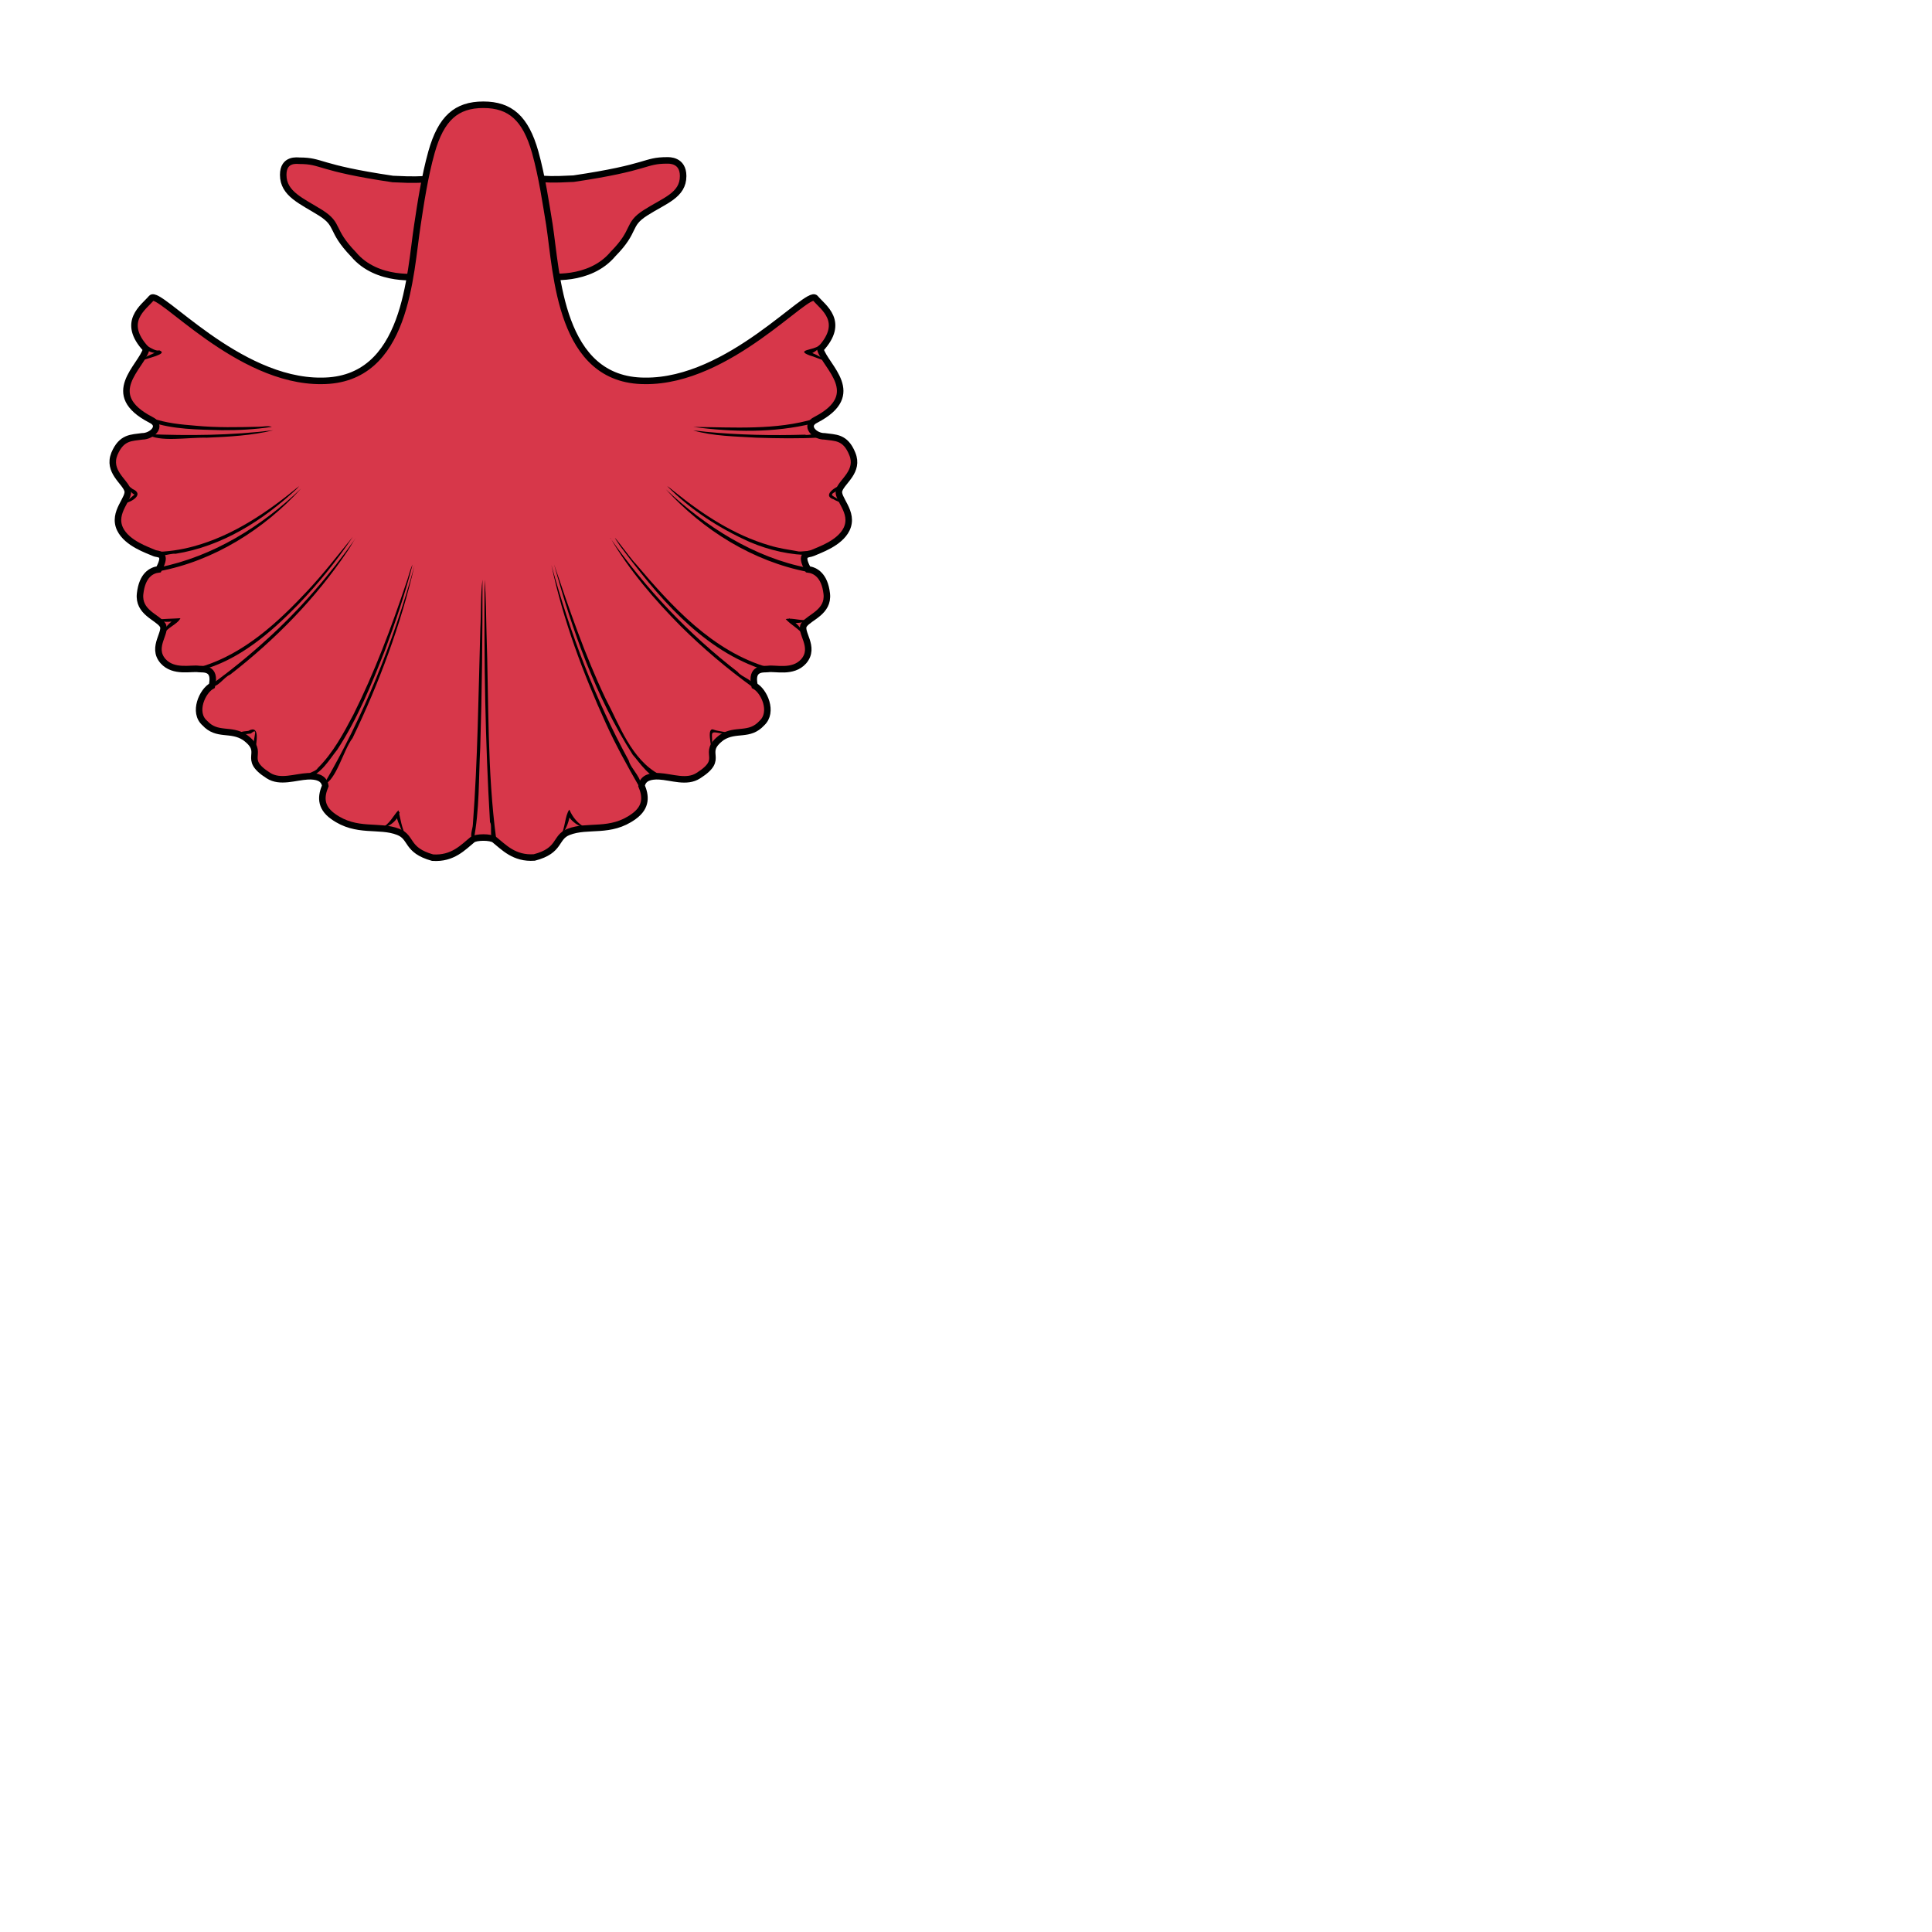
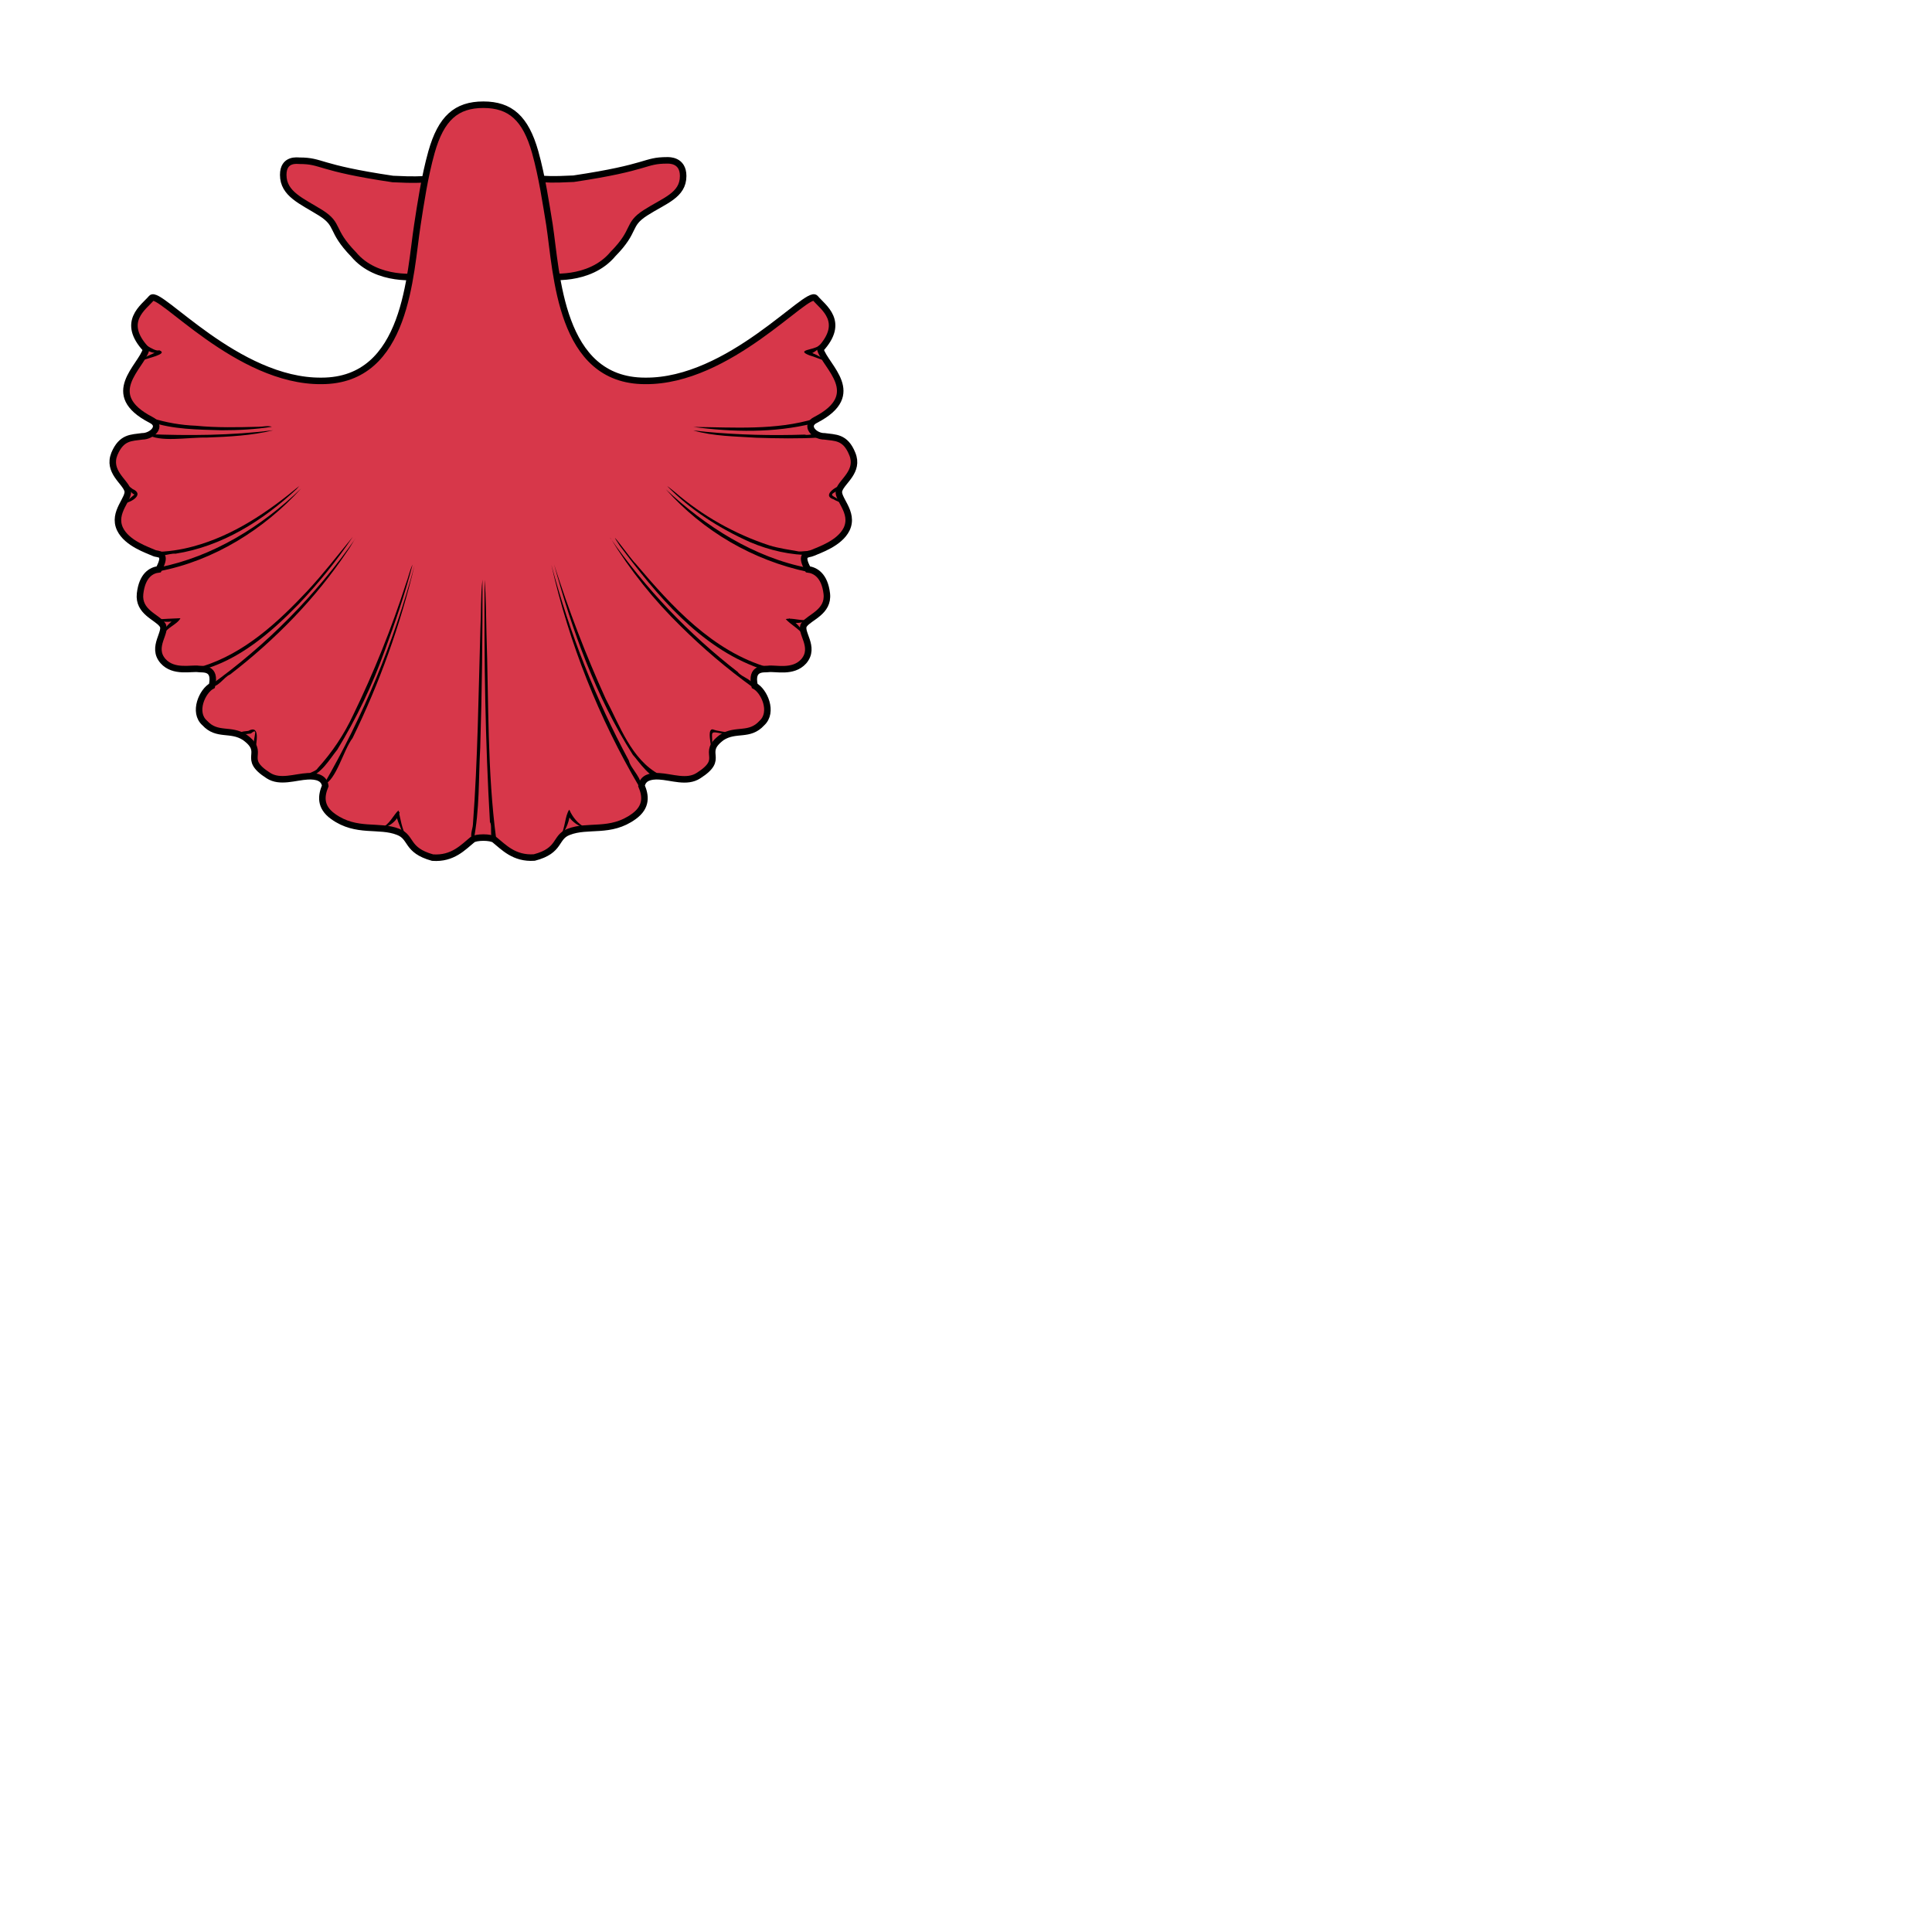
<svg xmlns="http://www.w3.org/2000/svg" width="800" height="800" fill="#d7374a" stroke="#000" viewBox="50 50 200 200">
-   <g id="escallop" stroke-width=".375" transform="matrix(1.8,0,0,1.8,-39.5,-113)">
-     <path d="M81.19 106.45s2.42.35 3.79-1.29c1.36-1.38.77-1.67 1.87-2.37 1.09-.7 2.16-1 2.16-2.11 0-.94-.82-.9-.92-.9-1.35 0-.99.4-5.38 1.05-1.37.07-1.4.03-2.17 0M74.49 100.86c-.76.01-.8.06-2.18-.01-4.39-.65-4.02-1.05-5.37-1.05-.1 0-.93-.14-.93.81 0 1.1 1.06 1.5 2.16 2.19 1.1.7.52.97 1.88 2.38 1.36 1.63 3.79 1.28 3.79 1.28" />
-     <path d="M78.16 138.85c.53.42 1.13 1.1 2.29 1.02 1.54-.4 1.17-1.16 1.97-1.47 1.12-.44 2.4.09 3.75-.89.78-.56.68-1.21.45-1.76.08-.46.5-.57 1-.55.74.04 1.6.4 2.27-.04 1.61-1.02.08-1.26 1.35-2.2.81-.52 1.58-.03 2.3-.82.68-.63.13-1.85-.42-2.14-.25-1.09.54-.94.77-.97.41-.07 1.43.25 2.05-.44.72-.83-.28-1.7.03-2.11.3-.43 1.42-.72 1.3-1.78-.12-1.06-.66-1.35-1.08-1.4-.54-.97.05-.84.26-.94.37-.17 1.56-.55 1.96-1.37.48-1-.62-1.79-.42-2.26.17-.5 1.16-1.07.75-2.07-.4-1-.99-.92-1.6-1.01-.58.01-1.18-.62-.5-.95 2.83-1.47.55-3.05.26-4.06 1.47-1.59.15-2.41-.29-2.94-.44-.52-4.95 4.81-9.79 4.76-4.92 0-5.07-6.18-5.5-8.98-.2-1.2-.42-2.75-.82-4.18-.55-1.94-1.43-2.72-2.98-2.72-1.56 0-2.43.78-2.98 2.72-.4 1.43-.63 2.99-.81 4.18-.44 2.8-.58 8.98-5.52 8.98-4.83.05-9.35-5.28-9.78-4.76-.44.53-1.77 1.36-.3 2.94-.28 1.02-2.57 2.59.27 4.06.69.33.08.95-.5.95-.61.09-1.19.03-1.6 1.01-.4 1 .59 1.58.75 2.07.19.47-.9 1.27-.42 2.26.4.82 1.58 1.2 1.96 1.37.2.1.8-.05.26.94-.42.05-.95.33-1.07 1.4-.12 1.06.98 1.35 1.28 1.78.32.4-.68 1.28.04 2.1.61.68 1.64.38 2.05.45.23.03 1.01-.12.76.97-.55.29-1.11 1.53-.41 2.14.71.77 1.48.29 2.3.82 1.28.93-.25 1.18 1.36 2.2.67.43 1.53.08 2.27.04.5-.02.93.09 1 .55-.23.55-.34 1.2.45 1.76 1.35.97 2.65.45 3.75.89.8.31.43 1.05 1.97 1.48 1.16.08 1.76-.6 2.29-1.03.2-.17 1.06-.17 1.27 0z" />
+   <g id="escallop" stroke-width=".375">
+     <path stroke-width=".675" d="M106.64 78.61s4.36.63 6.82-2.32c2.45-2.49 1.39-3 3.37-4.27 1.96-1.26 3.89-1.8 3.89-3.8 0-1.69-1.48-1.62-1.66-1.62-2.43 0-1.78.72-9.68 1.9-2.47.12-2.52.05-3.9 0m-10.9.05c-1.37.02-1.44.1-3.92-.02-7.9-1.17-7.24-1.89-9.67-1.89-.18 0-1.67-.25-1.67 1.46 0 1.98 1.9 2.7 3.89 3.94 1.98 1.26.93 1.75 3.38 4.28 2.45 2.94 6.82 2.3 6.82 2.3" />
+     <path stroke-width=".675" d="M101.19 136.93c.95.76 2.03 1.98 4.12 1.84 2.77-.72 2.1-2.1 3.55-2.65 2.01-.8 4.32.16 6.75-1.6 1.4-1.01 1.22-2.18.8-3.17.15-.83.9-1.03 1.8-.99 1.34.07 2.89.72 4.1-.07 2.89-1.84.14-2.27 2.42-3.96 1.46-.94 2.85-.06 4.14-1.48 1.23-1.13.24-3.33-.75-3.85-.45-1.96.97-1.7 1.38-1.75.74-.12 2.58.45 3.7-.79 1.29-1.5-.51-3.06.05-3.8.54-.77 2.55-1.3 2.34-3.2-.22-1.9-1.2-2.43-1.95-2.52-.97-1.75.1-1.51.47-1.7.67-.3 2.8-.98 3.53-2.46.86-1.8-1.12-3.22-.76-4.07.3-.9 2.09-1.92 1.35-3.72-.72-1.8-1.78-1.66-2.88-1.82-1.04.02-2.12-1.12-.9-1.71 5.1-2.65 1-5.49.47-7.3 2.65-2.87.27-4.35-.52-5.3-.8-.94-8.91 8.66-17.62 8.57-8.86 0-9.13-11.13-9.9-16.17-.36-2.16-.76-4.95-1.48-7.52-.99-3.5-2.57-4.9-5.36-4.9-2.81 0-4.38 1.4-5.37 4.9-.72 2.57-1.13 5.38-1.46 7.52-.79 5.04-1.04 16.17-9.93 16.17-8.7.09-16.83-9.5-17.6-8.57-.8.95-3.2 2.45-.55 5.3-.5 1.83-4.62 4.65.49 7.3 1.24.6.14 1.71-.9 1.71-1.1.16-2.14.05-2.88 1.82-.72 1.8 1.06 2.84 1.35 3.72.34.85-1.62 2.29-.76 4.07.72 1.48 2.85 2.16 3.53 2.47.36.18 1.44-.1.47 1.69-.76.09-1.71.6-1.93 2.52-.21 1.9 1.77 2.43 2.3 3.2.58.72-1.22 2.3.08 3.78 1.1 1.23 2.95.69 3.69.81.41.06 1.82-.21 1.37 1.75-1 .52-2 2.75-.74 3.85 1.28 1.39 2.66.52 4.14 1.48 2.3 1.67-.45 2.12 2.45 3.96 1.2.77 2.75.14 4.08.07.9-.04 1.68.16 1.8.99-.41.99-.6 2.16.81 3.17 2.43 1.74 4.77.8 6.75 1.6 1.44.56.78 1.89 3.55 2.66 2.09.15 3.17-1.08 4.12-1.85.36-.3 1.91-.3 2.29 0z" />
    <g fill="#000" stroke="none">
-       <path d="m73.56 123.08c-1.208 4.404-2.926 8.673-5.23 12.62 0.744-0.28 1.119-1.973 1.67-2.7 1.527-3.16 2.787-6.554 3.56-9.92zm-14.7 0.33c3.16-0.591 6.053-2.414 8.18-4.76-2.275 2.176-5.063 3.918-8.18 4.54v0.22zm37.08 3.68c-0.096-0.436-0.473-0.756-0.84-0.98-0.113 0.397 0.904 0.303 1.15 0.07-0.41 0.127-0.953-0.119-1.34-0.02 0.294 0.335 0.756 0.547 1.03 0.93zm2.2-7.59c-0.189-0.387-0.88-0.404-0.409-0.641 1.119-0.87-1.049 0.096-0.071 0.411 0.15 0.098 0.325 0.142 0.48 0.23zm-7.51 14.21c0.193-1.05-0.333-1.168 0.78-0.93 0.667-0.078-0.406-0.157-0.61-0.25-0.494-0.227-0.117 1.036-0.17 1.18zm-8.67 4.95c0.338-0.411 0.529-0.929 0.56-1.46-0.463 0.177 0.446 0.971 0.88 0.95-0.443-0.206-0.753-0.613-0.935-1.033-0.259 0.348-0.232 1.069-0.5 1.526zm15.2-27.37c-0.177-0.261-1.386-0.737-0.96-0.4 0.344 0.139 1.249-0.937 0.61-0.45-0.281 0.251-1.353 0.235-0.54 0.55 0.296 0.079 0.618 0.244 0.89 0.3zm-0.56 3.34c-2.256 0.686-4.708 0.494-7 0.48 2.271 0.303 4.634 0.347 6.871-0.201 0.208-0.064 0.232-0.051 0.129-0.279zm-0.4 8.59c-3.118-0.593-5.912-2.398-8.18-4.52 2.147 2.359 5.016 4.147 8.17 4.75 0.003-0.077 0.007-0.153 0.01-0.23zm-2.3 5.72c-3.203-0.93-5.551-3.521-7.638-5.986-0.156-0.109-1.811-2.385-0.893-1.023 2.122 2.839 4.567 5.832 8.011 7.059 0.287-0.073 0.522 0.37 0.52-0.05zm-6.25 6.16c-1.631-0.874-2.283-2.821-3.103-4.373-1.181-2.476-2.087-5.132-2.957-7.707 1.044 3.812 2.393 7.605 4.525 10.948 0.271 0.279 1.199 1.68 1.535 1.132zm-9.39 3.71c-0.524-3.912-0.425-7.887-0.557-11.832-0.032-1.02-0.02-2.093-0.113-3.078-0.035 4.647 0.037 9.303 0.313 13.942 0.162 0.174-0.117 1.275 0.357 0.968zm-19.16-11.72c0.201-0.449 0.806-0.597 1-0.98-0.311 0.024-1.23 0.043-1.26 0.08 0.278 0.282 1.513 0.019 0.95-0.04-0.312 0.219-0.68 0.532-0.69 0.94zm-2.2-7.59c0.411-0.081 1.129-0.524 0.45-0.82-0.829-0.666 0.108 0.529 0.15 0.28-0.196 0.183-0.428 0.337-0.6 0.54zm7.51 14.21c0.049-0.44 0.293-1.502-0.41-1.12-0.85 0.067-0.561 0.271 0.15 0.15 0.556-0.465-0.051 0.49 0.26 0.97zm8.67 4.95c-0.251-0.466-0.333-1.02-0.441-1.507-0.289 0.282-0.513 0.836-0.999 1.017 0.433-0.018 0.978-0.432 1.07-0.92-0.412 4e-3 -5e-3 0.755 0.101 1.037 0.072 0.139 0.142 0.274 0.269 0.373zm-15.2-27.36c0.251-0.142 1.578-0.383 1-0.597-0.314 0.13-1.254-0.739-0.784-0.167 0.19 0.519 1.332 0.231 0.534 0.304-0.248 0.131-0.585 0.214-0.75 0.46zm7.56 4c-2.413 0.298-4.854 0.321-7.28 0.22 0.75 0.492 2.33 0.18 3.462 0.208 1.28-0.056 2.57-0.121 3.818-0.428z" />
-       <path d="m66.94 118.5c-1.812 1.492-3.802 2.861-6.095 3.481-0.735 0.199-1.494 0.309-2.255 0.319 0.057 0.454 0.882 0.054 1.224 0.104 2.659-0.417 5.032-1.909 6.966-3.728 0.055-0.057 0.108-0.115 0.159-0.176zm3.25 2.99c-1.503 2.125-3.207 4.112-5.142 5.856-1.017 0.93-2.09 1.799-3.208 2.604 0.315 0.3 0.76-0.469 1.112-0.591 2.59-2.007 4.921-4.38 6.751-7.104 0.174-0.246 0.308-0.529 0.487-0.764z" />
-       <path d="m67.44 135.29c0.778-0.254 1.195-1.016 1.677-1.618 1.16-1.77 1.966-3.741 2.738-5.703 0.604-1.625 1.169-3.268 1.595-4.95-0.168 0.347-0.238 0.742-0.378 1.105-0.861 2.565-1.815 5.109-3.027 7.531-0.576 1.09-1.168 2.205-2.053 3.079-0.134 0.246-0.72 0.242-0.552 0.554z" />
-       <path d="m76.96 138.88c0.347-1.75 0.284-3.544 0.381-5.317 0.099-3.223 0.137-6.448 0.129-9.673-0.115 0.936-0.074 1.884-0.124 2.826-0.108 3.755-0.148 7.517-0.429 11.263-0.007 0.254-0.237 0.746 0.043 0.901z" />
-       <path d="m61.17 129.13c2.282-0.579 4.118-2.184 5.725-3.829 1.147-1.197 2.192-2.493 3.115-3.871-0.857 1.055-1.693 2.13-2.624 3.123-1.684 1.799-3.592 3.556-5.988 4.316-0.214 0.047-0.292 0.035-0.228 0.261z" />
-       <path d="m58.36 114.81c1.323 0.453 2.74 0.449 4.122 0.486 0.961 7e-3 1.925-0.045 2.876-0.191-0.242-0.083-0.506-3e-3 -0.756-6e-3 -1.205 0.029-2.414 0.056-3.616-0.059-0.855-0.069-1.723-0.149-2.536-0.441-0.03 0.07-0.06 0.14-0.09 0.21z" />
-       <path d="m84.83 121.5c1.099 1.874 2.526 3.538 4.05 5.078 1.283 1.272 2.67 2.444 4.133 3.5 0.276-0.329-0.672-0.581-0.861-0.876-2.826-2.183-5.307-4.805-7.353-7.731l0.013 0.019 0.017 0.011z" />
-       <path d="m81.44 123.08c0.673 3.144 1.804 6.176 3.135 9.096 0.567 1.248 1.234 2.446 1.915 3.634 0.301-0.386-0.497-1.032-0.608-1.514-1.933-3.543-3.381-7.336-4.442-11.226z" />
-       <path d="m88.09 118.51c1.351 1.375 3.002 2.432 4.756 3.219 1.131 0.479 2.354 0.758 3.584 0.752-0.058-0.364-0.519-0.177-0.773-0.21-0.564-0.101-1.141-0.179-1.692-0.351-2.019-0.591-3.808-1.763-5.433-3.072-0.131-0.1-0.372-0.303-0.442-0.337z" />
-       <path d="m89.59 115.31c1.18 0.336 2.419 0.341 3.635 0.417 1.211 0.04 2.425 0.059 3.635-7e-3 0.038-0.418-0.598-0.072-0.848-0.166-1.894 0.054-3.793 0.019-5.679-0.164-0.233-0.023-0.58-0.072-0.742-0.08z" />
+       <path d="M73.56 123.08a52.6 52.6 0 01-5.23 12.62c.74-.28 1.12-1.97 1.67-2.7a47.64 47.64 0 003.56-9.92zm-14.7.33c3.16-.6 6.05-2.41 8.18-4.76-2.27 2.18-5.06 3.92-8.18 4.54v.22zm37.08 3.68c-.1-.44-.47-.76-.84-.98-.11.4.9.3 1.15.07-.41.13-.95-.12-1.34-.02.3.33.76.55 1.03.93zm2.2-7.59c-.19-.39-.88-.4-.4-.64 1.11-.87-1.06.1-.08.41.15.1.32.14.48.23zm-7.51 14.21c.2-1.05-.33-1.17.78-.93.67-.08-.4-.16-.61-.25-.5-.23-.12 1.04-.17 1.18zm-8.67 4.95c.34-.41.53-.93.56-1.46-.46.18.45.97.88.95-.44-.2-.75-.61-.94-1.03-.25.35-.23 1.07-.5 1.52zm15.2-27.37c-.18-.26-1.39-.74-.96-.4.34.14 1.25-.94.61-.45-.28.25-1.35.23-.54.55.3.08.62.24.89.3zm-.56 3.34c-2.26.69-4.7.5-7 .48 2.27.3 4.63.35 6.87-.2.2-.07.23-.05.13-.28zm-.4 8.59c-3.12-.6-5.91-2.4-8.18-4.52a15.1 15.1 0 008.17 4.75l.01-.23zm-2.3 5.72c-3.2-.93-5.55-3.52-7.64-5.99-.15-.1-1.8-2.38-.9-1.02 2.13 2.84 4.58 5.83 8.02 7.06.29-.07.52.37.52-.05zm-6.25 6.16c-1.63-.87-2.28-2.82-3.1-4.37a69.75 69.75 0 01-2.96-7.71c1.04 3.81 2.4 7.6 4.53 10.95.27.28 1.2 1.68 1.53 1.13zm-9.39 3.71c-.52-3.91-.43-7.89-.56-11.83-.03-1.02-.02-2.1-.11-3.08-.03 4.65.04 9.3.31 13.94.17.18-.11 1.28.36.97zM59.1 127.09c.2-.45.8-.6 1-.98-.31.02-1.23.04-1.26.08.28.28 1.51.02.95-.04-.31.22-.68.53-.69.94zm-2.2-7.59c.41-.08 1.13-.52.45-.82-.83-.67.1.53.15.28-.2.18-.43.34-.6.54zm7.51 14.21c.05-.44.3-1.5-.41-1.12-.85.07-.56.27.15.15.56-.46-.05.49.26.97zm8.67 4.95c-.25-.47-.33-1.02-.44-1.5-.3.27-.51.83-1 1.01.43-.02.98-.43 1.07-.92-.41 0 0 .75.1 1.04.07.14.14.27.27.37zm-15.2-27.36c.25-.14 1.58-.38 1-.6-.31.13-1.25-.74-.78-.16.19.51 1.33.23.53.3-.25.13-.58.21-.75.46zm7.56 4c-2.41.3-4.85.32-7.28.22.75.5 2.33.18 3.46.2 1.28-.05 2.57-.11 3.82-.42z" transform="matrix(1.8 0 0 1.8 -39.5 -113)" />
+       <path d="M66.94 118.5c-1.81 1.5-3.8 2.86-6.1 3.48-.73.2-1.49.31-2.25.32.06.45.88.05 1.22.1 2.66-.41 5.04-1.9 6.97-3.72l.16-.18zm3.25 2.99a35.21 35.21 0 01-8.35 8.46c.32.3.76-.47 1.11-.6 2.6-2 4.92-4.37 6.75-7.1.18-.24.31-.52.49-.76z" transform="matrix(1.8 0 0 1.8 -39.5 -113)" />
+       <path d="M67.44 135.29c.78-.25 1.2-1.02 1.68-1.62a30.93 30.93 0 002.73-5.7c.6-1.63 1.17-3.27 1.6-4.95-.17.35-.24.74-.38 1.1a58.18 58.18 0 01-3.03 7.54 12.2 12.2 0 01-2.05 3.08c-.13.24-.72.24-.55.55z" transform="matrix(1.8 0 0 1.8 -39.5 -113)" />
+       <path d="M76.96 138.88c.35-1.75.28-3.54.38-5.32.1-3.22.14-6.45.13-9.67-.11.94-.07 1.88-.12 2.83-.11 3.75-.15 7.51-.43 11.26-.01.25-.24.74.04.9z" transform="matrix(1.8 0 0 1.8 -39.5 -113)" />
+       <path d="M61.17 129.13c2.28-.58 4.12-2.18 5.73-3.83 1.14-1.2 2.19-2.5 3.11-3.87-.86 1.05-1.7 2.13-2.62 3.12-1.69 1.8-3.6 3.56-6 4.32-.2.05-.28.03-.22.26z" transform="matrix(1.8 0 0 1.8 -39.5 -113)" />
+       <path d="M58.36 114.81c1.32.45 2.74.45 4.12.49.96 0 1.93-.05 2.88-.2-.24-.08-.5 0-.76 0-1.2.03-2.41.06-3.61-.06a9.76 9.76 0 01-2.54-.44l-.09.21z" transform="matrix(1.8 0 0 1.8 -39.5 -113)" />
+       <path d="M84.83 121.5a26.13 26.13 0 004.05 5.08 34.72 34.72 0 004.13 3.5c.28-.33-.67-.58-.86-.88a35.43 35.43 0 01-7.35-7.73l.01.02.02.01z" transform="matrix(1.8 0 0 1.8 -39.5 -113)" />
+       <path d="M81.44 123.08a44.54 44.54 0 005.05 12.73c.3-.39-.5-1.03-.6-1.51a51.94 51.94 0 01-4.45-11.23z" transform="matrix(1.8 0 0 1.8 -39.5 -113)" />
+       <path d="M88.09 118.51c1.35 1.38 3 2.43 4.76 3.22 1.13.48 2.35.76 3.58.75-.06-.36-.52-.18-.77-.21-.57-.1-1.14-.18-1.7-.35a16 16 0 01-5.43-3.07c-.13-.1-.37-.3-.44-.34z" transform="matrix(1.8 0 0 1.8 -39.5 -113)" />
+       <path d="M89.59 115.31c1.18.34 2.42.34 3.63.42 1.22.04 2.43.06 3.64-.01.04-.42-.6-.07-.85-.17-1.9.06-3.8.02-5.68-.16l-.74-.08z" transform="matrix(1.8 0 0 1.8 -39.5 -113)" />
    </g>
  </g>
</svg>
